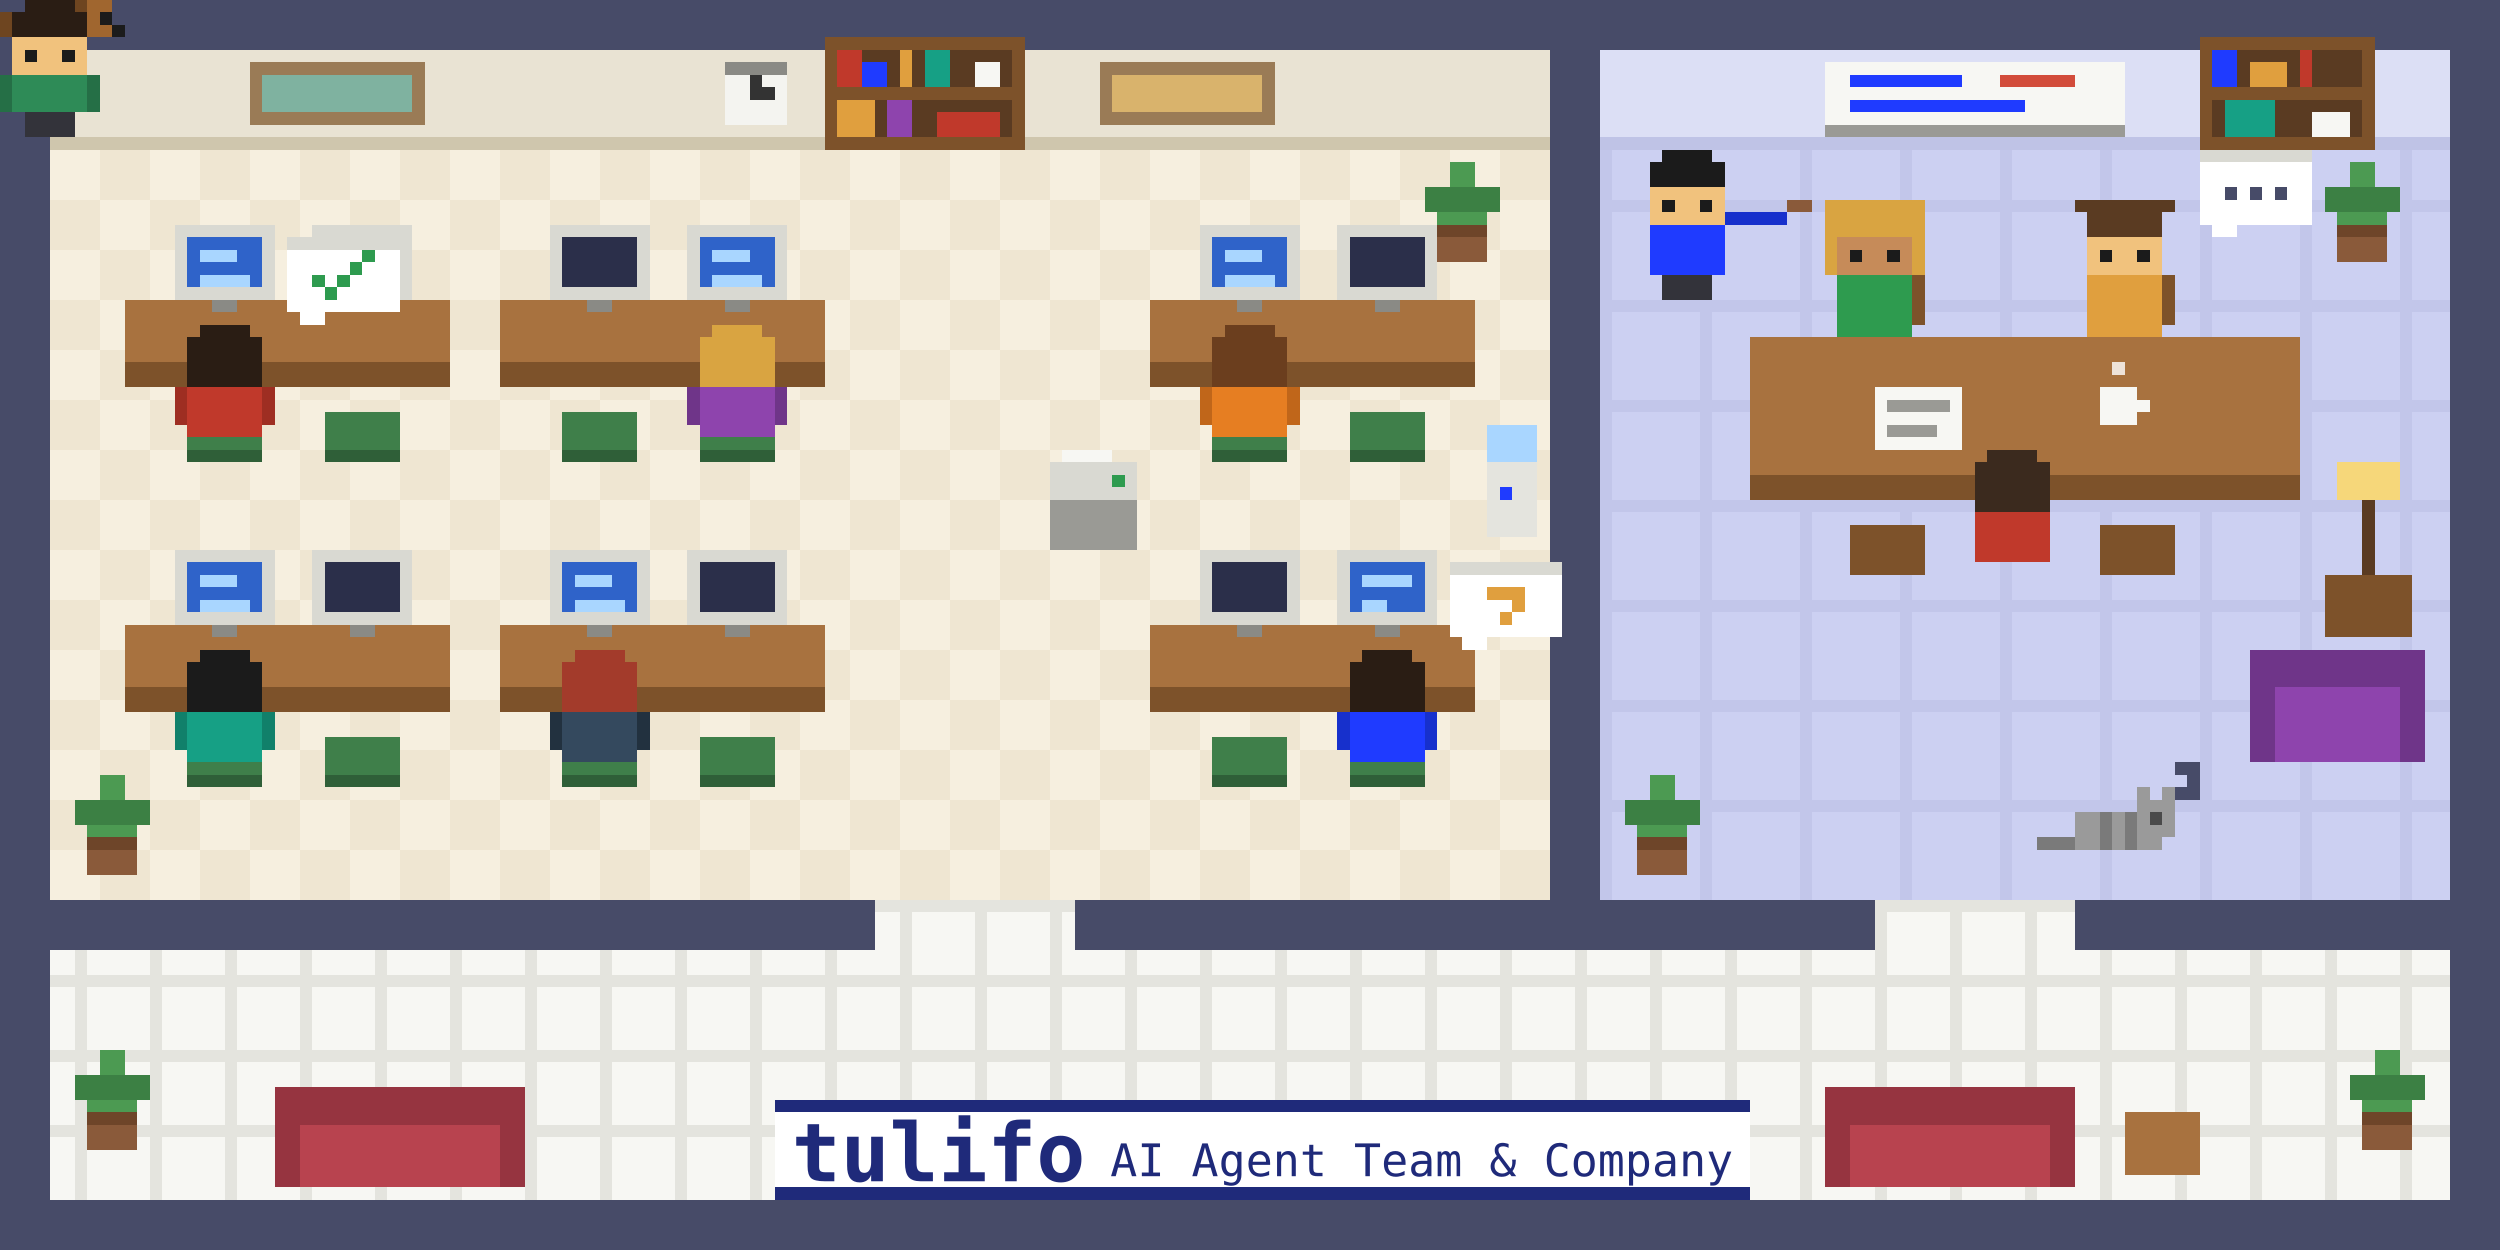
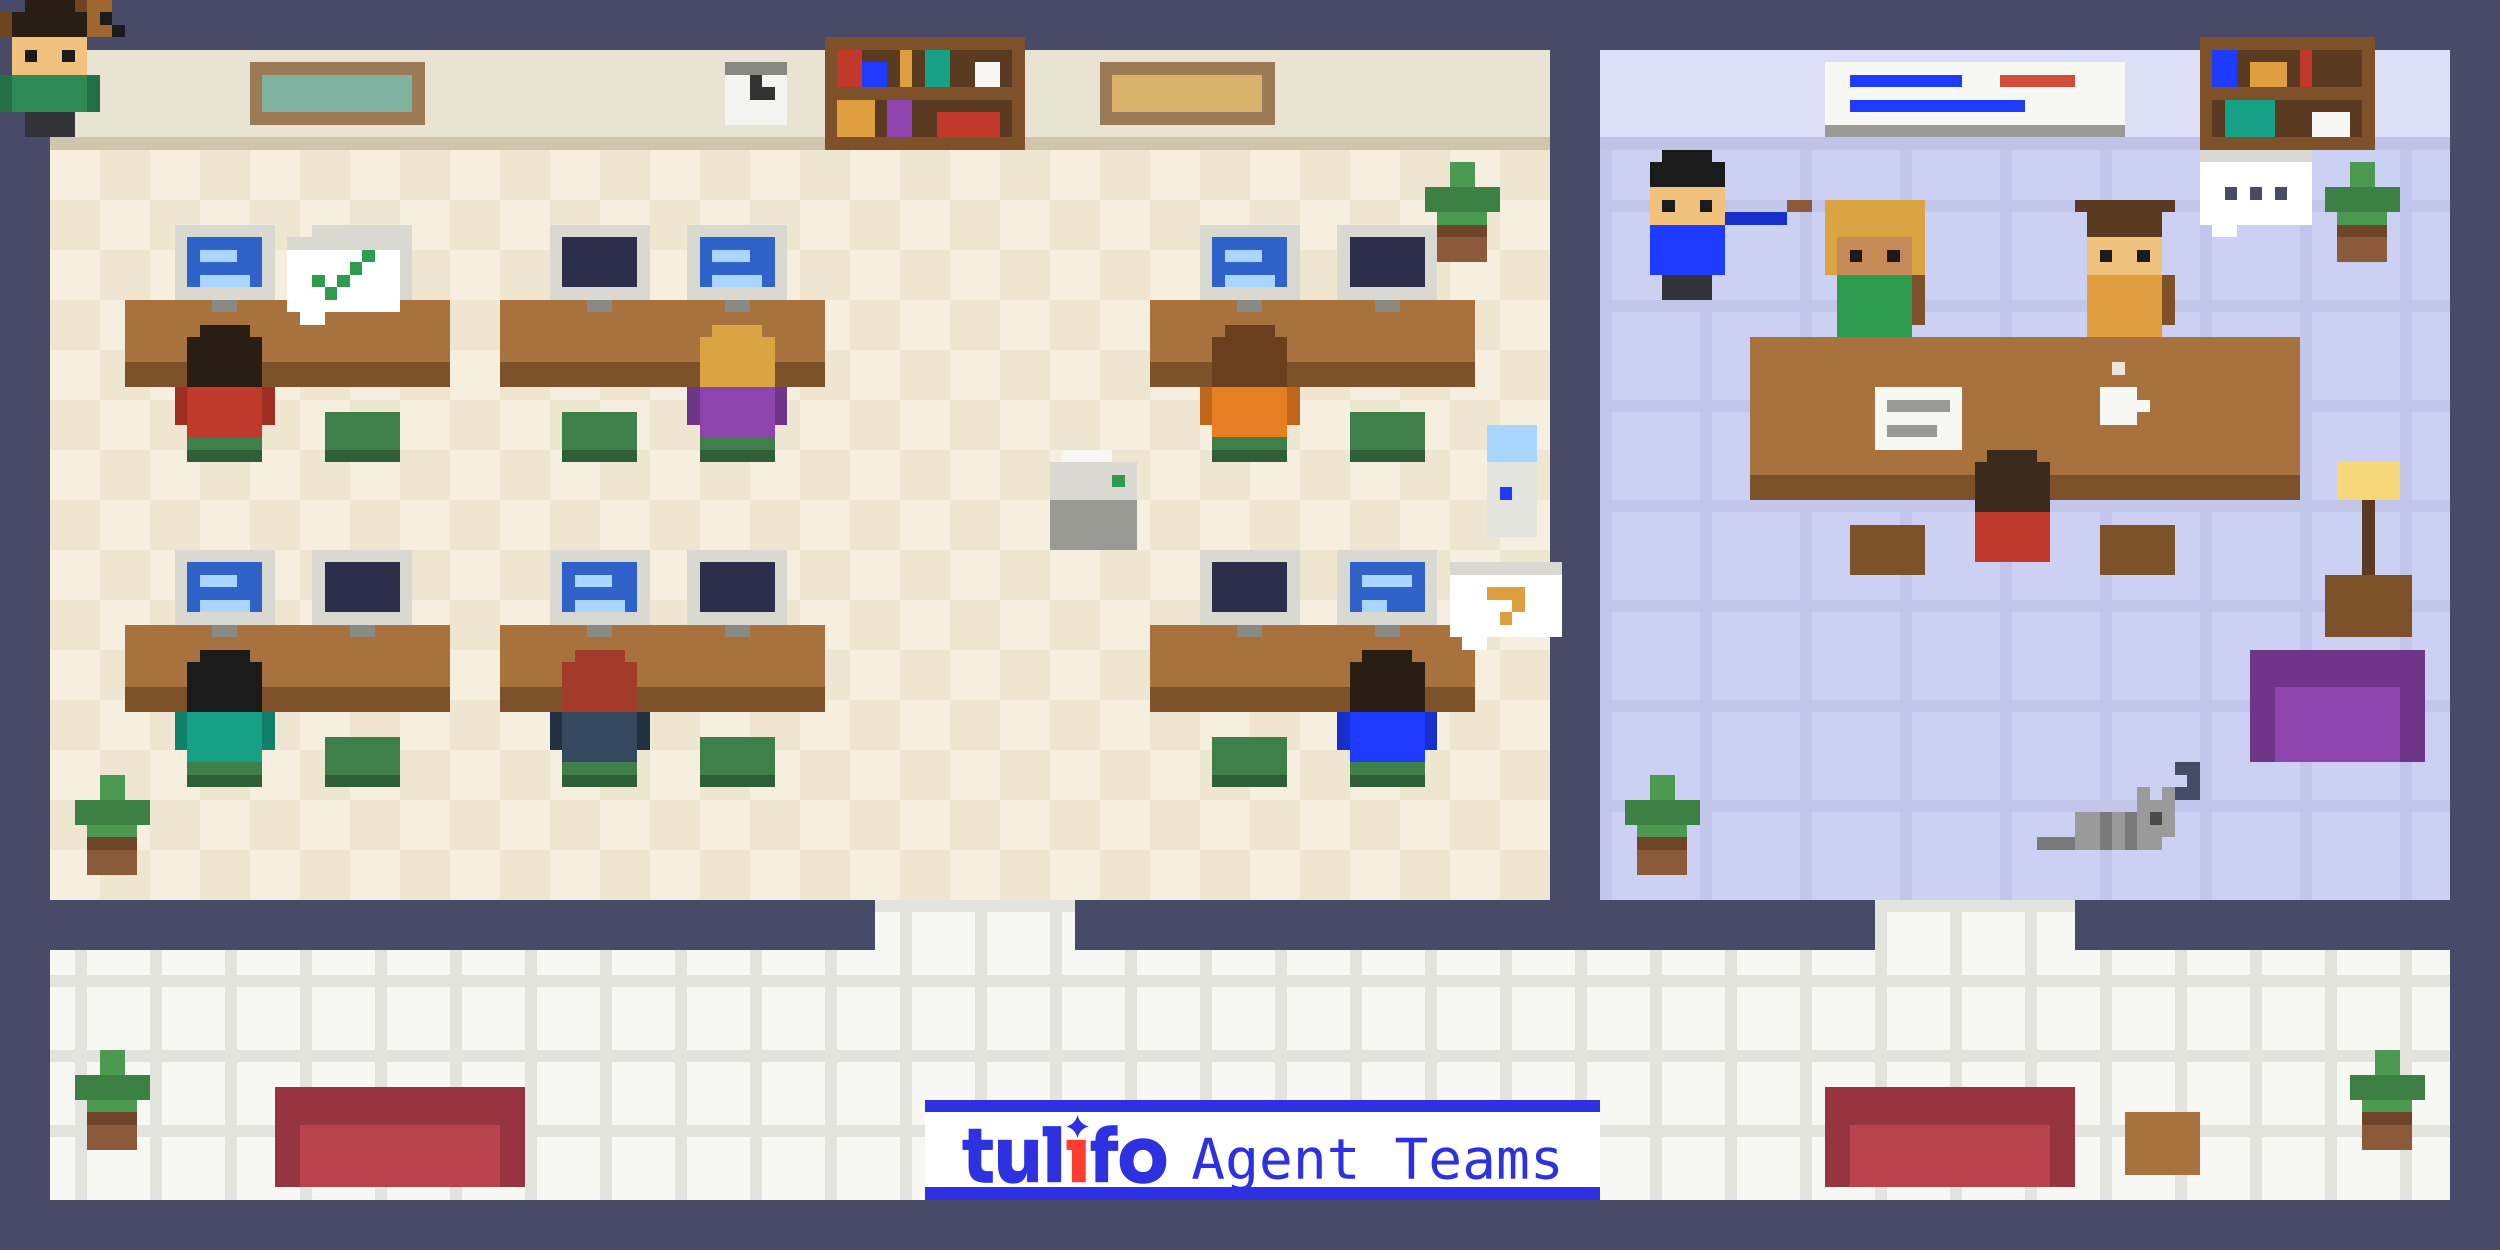
<svg xmlns="http://www.w3.org/2000/svg" viewBox="0 0 200 100" width="800" height="400" shape-rendering="crispEdges">
  <style>
    .arm-l { animation: type .5s steps(1) infinite; }
    .arm-r { animation: type .5s steps(1) -.25s infinite; }
    @keyframes type { 50% { transform: translateY(-1px); } }
    .code { animation: code 2.4s steps(1) infinite; }
    .code.b { animation-delay: -1.2s; }
    @keyframes code { 25% { transform: translateX(1px); } 50% { transform: translateX(-1px); } 75% { transform: translateX(2px); } }
    .walker { animation: walk 16s linear infinite; }
    @keyframes walk {
      0% { transform: translate(74px, 32px); }
      10% { transform: translate(74px, 76px); }
      34% { transform: translate(156px, 76px); }
      42%, 62% { transform: translate(156px, 50px); }
      70% { transform: translate(156px, 76px); }
      92% { transform: translate(74px, 76px); }
      100% { transform: translate(74px, 32px); }
    }
    .legs-a { animation: step .36s steps(1) infinite; }
    .legs-b { animation: step .36s steps(1) -.18s infinite; }
    @keyframes step { 50% { opacity: 0; } }
    .moving { animation: moving 16s steps(1) infinite; }
    .still { animation: still 16s steps(1) infinite; }
    @keyframes moving { 42% { visibility: hidden; } 62% { visibility: visible; } }
    @keyframes still { 0% { visibility: hidden; } 42% { visibility: visible; } 62% { visibility: hidden; } }
    .talk { animation: talk 16s steps(1) infinite; }
    @keyframes talk { 0% { opacity: 0; } 44% { opacity: 1; } 50% { opacity: 0; } 53% { opacity: 1; } 60% { opacity: 0; } }
    .wait { animation: wait 6s steps(1) infinite; }
    @keyframes wait { 0% { opacity: 0; } 60% { opacity: 1; } }
    .done { animation: done 9s steps(1) -4s infinite; }
    @keyframes done { 0% { opacity: 0; } 80% { opacity: 1; } }
    .steam { animation: steam 1.6s steps(1) infinite; }
    @keyframes steam { 50% { transform: translate(1px, -1px); } }
    .dog { animation: dog 12s linear infinite; }
    @keyframes dog { 0%, 100% { transform: translate(14px, 79px); } 50% { transform: translate(60px, 79px); } }
    .dog-face { transform-box: fill-box; transform-origin: center; animation: face 12s steps(1) infinite; }
    @keyframes face { 50% { transform: scaleX(-1); } }
    .wag { animation: step .3s steps(1) infinite; }
    .tail { transform-box: fill-box; transform-origin: right; animation: swish 3s steps(1) infinite; }
    @keyframes swish { 70% { transform: translateY(-1px); } 85% { transform: translateY(-2px); } }
    .zz { animation: zz 3s linear infinite; }
    .zz.b { animation-delay: -1.5s; }
    @keyframes zz { 0% { transform: translate(0, 0); opacity: 0; } 20% { opacity: 1; } 100% { transform: translate(2px, -6px); opacity: 0; } }
    .lamp { animation: lamp 4s steps(1) infinite; }
    @keyframes lamp { 90% { opacity: .6; } }
    @media (prefers-reduced-motion: reduce) {
      * { animation: none !important; }
      .walker { transform: translate(156px, 50px); }
      .moving { visibility: hidden; }
    }
  </style>
  <defs>
    <pattern id="tiles" width="8" height="8" patternUnits="userSpaceOnUse">
      <rect width="8" height="8" fill="#efe6d2" />
      <rect width="4" height="4" fill="#f6efdf" />
      <rect x="4" y="4" width="4" height="4" fill="#f6efdf" />
    </pattern>
    <pattern id="lilac" width="8" height="8" patternUnits="userSpaceOnUse">
      <rect width="8" height="8" fill="#ccd0f2" />
      <rect width="8" height="1" fill="#c2c6ea" />
      <rect width="1" height="8" fill="#c2c6ea" />
    </pattern>
    <pattern id="hall" width="6" height="6" patternUnits="userSpaceOnUse">
      <rect width="6" height="6" fill="#f7f7f3" />
      <rect width="6" height="1" fill="#e4e4de" />
      <rect width="1" height="6" fill="#e4e4de" />
    </pattern>
    <g id="desk">
      <rect x="0" y="6" width="26" height="6" fill="#a8723f" />
      <rect x="0" y="11" width="26" height="2" fill="#7d522a" />
      <rect x="4" y="0" width="8" height="6" fill="#d9d9d2" />
      <rect x="5" y="1" width="6" height="4" fill="#2b2f4a" />
      <rect x="7" y="6" width="2" height="1" fill="#8a8a85" />
      <rect x="15" y="0" width="8" height="6" fill="#d9d9d2" />
      <rect x="16" y="1" width="6" height="4" fill="#2b2f4a" />
      <rect x="18" y="6" width="2" height="1" fill="#8a8a85" />
      <rect x="5" y="15" width="6" height="4" fill="#3f7f4a" />
      <rect x="5" y="18" width="6" height="1" fill="#2f5f38" />
      <rect x="16" y="15" width="6" height="4" fill="#3f7f4a" />
      <rect x="16" y="18" width="6" height="1" fill="#2f5f38" />
    </g>
    <g id="plant">
      <rect x="2" y="0" width="2" height="2" fill="#4c9a52" />
      <rect x="0" y="2" width="6" height="2" fill="#3c8044" />
      <rect x="1" y="4" width="4" height="1" fill="#4c9a52" />
      <rect x="1" y="5" width="4" height="3" fill="#8a5a3a" />
      <rect x="1" y="5" width="4" height="1" fill="#6e4529" />
    </g>
    <g id="back-head">
      <rect x="2" y="0" width="4" height="1" />
      <rect x="1" y="1" width="6" height="4" />
    </g>
    <g id="bubble">
      <rect x="0" y="0" width="9" height="6" fill="#ffffff" />
      <rect x="1" y="6" width="2" height="1" fill="#ffffff" />
      <rect x="0" y="0" width="9" height="1" fill="#d9d9d2" />
    </g>
  </defs>
  <rect width="200" height="100" fill="#474b68" />
  <rect x="4" y="4" width="120" height="8" fill="#e9e3d3" />
  <rect x="4" y="11" width="120" height="1" fill="#cfc6ad" />
  <rect x="4" y="12" width="120" height="60" fill="url(#tiles)" />
  <rect x="128" y="4" width="68" height="8" fill="#dcdff5" />
  <rect x="128" y="11" width="68" height="1" fill="#bfc3e6" />
  <rect x="128" y="12" width="68" height="60" fill="url(#lilac)" />
  <rect x="4" y="76" width="192" height="20" fill="url(#hall)" />
  <rect x="70" y="72" width="16" height="4" fill="url(#hall)" />
  <rect x="150" y="72" width="16" height="4" fill="url(#hall)" />
  <rect x="58" y="5" width="5" height="5" fill="#f4f4f0" />
  <rect x="58" y="5" width="5" height="1" fill="#8a8a85" />
  <rect x="60" y="6" width="1" height="2" fill="#333" />
  <rect x="61" y="7" width="1" height="1" fill="#333" />
  <rect x="20" y="5" width="14" height="5" fill="#9a7b56" />
  <rect x="21" y="6" width="12" height="3" fill="#7fb2a0" />
  <rect x="88" y="5" width="14" height="5" fill="#9a7b56" />
  <rect x="89" y="6" width="12" height="3" fill="#d9b36c" />
  <rect x="146" y="5" width="24" height="6" fill="#f7f7f3" />
  <rect x="146" y="10" width="24" height="1" fill="#9a9a95" />
  <rect x="148" y="6" width="9" height="1" fill="#1f3bff" />
  <rect x="148" y="8" width="14" height="1" fill="#1f3bff" />
  <rect x="160" y="6" width="6" height="1" fill="#d24c3a" />
  <use href="#desk" x="10" y="18" />
  <use href="#desk" x="40" y="18" />
  <use href="#desk" x="92" y="18" />
  <use href="#desk" x="10" y="44" />
  <use href="#desk" x="40" y="44" />
  <use href="#desk" x="92" y="44" />
  <use href="#plant" x="114" y="13" />
  <use href="#plant" x="6" y="62" />
  <rect x="15" y="19" width="6" height="4" fill="#2f63c9" />
  <rect class="code" x="16" y="20" width="3" height="1" fill="#a9d6ff" />
  <rect class="code b" x="16" y="22" width="4" height="1" fill="#a9d6ff" />
  <g>
    <use href="#back-head" x="14" y="26" fill="#2a1d14" />
    <rect x="15" y="31" width="6" height="4" fill="#c0392b" />
    <rect class="arm-l" x="14" y="31" width="1" height="3" fill="#9e2e22" />
    <rect class="arm-r" x="21" y="31" width="1" height="3" fill="#9e2e22" />
  </g>
  <g class="done" transform="translate(23 19)">
    <use href="#bubble" />
    <rect x="5" y="2" width="1" height="1" fill="#2e9b4f" />
    <rect x="2" y="3" width="1" height="1" fill="#2e9b4f" />
    <rect x="3" y="4" width="1" height="1" fill="#2e9b4f" />
    <rect x="4" y="3" width="1" height="1" fill="#2e9b4f" />
    <rect x="6" y="1" width="1" height="1" fill="#2e9b4f" />
  </g>
  <rect x="108" y="45" width="6" height="4" fill="#2f63c9" />
  <rect class="code b" x="109" y="46" width="4" height="1" fill="#a9d6ff" />
  <rect class="code" x="109" y="48" width="2" height="1" fill="#a9d6ff" />
  <g>
    <use href="#back-head" x="107" y="52" fill="#2a1d14" />
    <rect x="108" y="57" width="6" height="4" fill="#1f3bff" />
    <rect class="arm-l" x="107" y="57" width="1" height="3" fill="#1730cc" />
    <rect class="arm-r" x="114" y="57" width="1" height="3" fill="#1730cc" />
  </g>
  <g class="wait" transform="translate(116 45)">
    <use href="#bubble" />
    <rect x="3" y="2" width="3" height="1" fill="#e09f3e" />
    <rect x="5" y="3" width="1" height="1" fill="#e09f3e" />
    <rect x="4" y="4" width="1" height="1" fill="#e09f3e" />
  </g>
  <rect x="56" y="19" width="6" height="4" fill="#2f63c9" />
  <rect class="code" x="57" y="20" width="3" height="1" fill="#a9d6ff" />
  <rect class="code b" x="57" y="22" width="4" height="1" fill="#a9d6ff" />
  <use href="#back-head" x="55" y="26" fill="#d9a441" />
  <rect x="56" y="31" width="6" height="4" fill="#8e44ad" />
  <rect class="arm-l" x="55" y="31" width="1" height="3" fill="#6f3589" />
  <rect class="arm-r" x="62" y="31" width="1" height="3" fill="#6f3589" />
  <rect x="97" y="19" width="6" height="4" fill="#2f63c9" />
  <rect class="code" x="98" y="20" width="3" height="1" fill="#a9d6ff" />
  <rect class="code b" x="98" y="22" width="4" height="1" fill="#a9d6ff" />
  <use href="#back-head" x="96" y="26" fill="#6b3e1e" />
  <rect x="97" y="31" width="6" height="4" fill="#e67e22" />
  <rect class="arm-l" x="96" y="31" width="1" height="3" fill="#c0661a" />
  <rect class="arm-r" x="103" y="31" width="1" height="3" fill="#c0661a" />
  <rect x="15" y="45" width="6" height="4" fill="#2f63c9" />
  <rect class="code" x="16" y="46" width="3" height="1" fill="#a9d6ff" />
  <rect class="code b" x="16" y="48" width="4" height="1" fill="#a9d6ff" />
  <use href="#back-head" x="14" y="52" fill="#1b1b1b" />
  <rect x="15" y="57" width="6" height="4" fill="#16a085" />
  <rect class="arm-l" x="14" y="57" width="1" height="3" fill="#11806a" />
  <rect class="arm-r" x="21" y="57" width="1" height="3" fill="#11806a" />
  <rect x="45" y="45" width="6" height="4" fill="#2f63c9" />
  <rect class="code" x="46" y="46" width="3" height="1" fill="#a9d6ff" />
  <rect class="code b" x="46" y="48" width="4" height="1" fill="#a9d6ff" />
  <use href="#back-head" x="44" y="52" fill="#a33b2b" />
  <rect x="45" y="57" width="6" height="4" fill="#34495e" />
  <rect class="arm-l" x="44" y="57" width="1" height="3" fill="#22313f" />
  <rect class="arm-r" x="51" y="57" width="1" height="3" fill="#22313f" />
  <rect x="66" y="3" width="16" height="9" fill="#7d522a" />
  <rect x="67" y="4" width="14" height="3" fill="#5a3b22" />
  <rect x="67" y="8" width="14" height="3" fill="#5a3b22" />
  <rect x="67" y="4" width="2" height="3" fill="#c0392b" />
  <rect x="69" y="5" width="2" height="2" fill="#1f3bff" />
  <rect x="72" y="4" width="1" height="3" fill="#e09f3e" />
  <rect x="74" y="4" width="2" height="3" fill="#16a085" />
  <rect x="78" y="5" width="2" height="2" fill="#f7f7f3" />
  <rect x="67" y="8" width="3" height="3" fill="#e09f3e" />
  <rect x="71" y="8" width="2" height="3" fill="#8e44ad" />
  <rect x="75" y="9" width="5" height="2" fill="#c0392b" />
  <rect x="119" y="34" width="4" height="3" fill="#a9d6ff" />
  <rect x="119" y="37" width="4" height="6" fill="#e4e4de" />
  <rect x="120" y="39" width="1" height="1" fill="#1f3bff" />
  <rect x="84" y="39" width="7" height="5" fill="#9a9a95" />
  <rect x="84" y="37" width="7" height="3" fill="#d9d9d2" />
  <rect x="85" y="36" width="4" height="1" fill="#f7f7f3" />
  <rect x="89" y="38" width="1" height="1" fill="#2e9b4f" />
  <rect x="148" y="22" width="6" height="4" fill="#7d522a" />
  <rect x="168" y="22" width="6" height="4" fill="#7d522a" />
  <g>
    <rect x="166" y="16" width="8" height="1" fill="#5a3b22" />
    <rect x="167" y="17" width="6" height="2" fill="#5a3b22" />
    <rect x="167" y="19" width="6" height="3" fill="#f1c27d" />
    <rect x="168" y="20" width="1" height="1" fill="#1b1b1b" />
    <rect x="171" y="20" width="1" height="1" fill="#1b1b1b" />
    <rect x="167" y="22" width="6" height="6" fill="#e09f3e" />
  </g>
  <rect x="148" y="42" width="6" height="4" fill="#7d522a" />
  <rect x="168" y="42" width="6" height="4" fill="#7d522a" />
  <g>
    <rect x="146" y="16" width="8" height="1" fill="#d9a441" />
    <rect x="147" y="17" width="6" height="2" fill="#d9a441" />
    <rect x="146" y="17" width="1" height="5" fill="#d9a441" />
    <rect x="153" y="17" width="1" height="5" fill="#d9a441" />
    <rect x="147" y="19" width="6" height="3" fill="#c68b59" />
    <rect x="148" y="20" width="1" height="1" fill="#1b1b1b" />
    <rect x="151" y="20" width="1" height="1" fill="#1b1b1b" />
    <rect x="147" y="22" width="6" height="6" fill="#2e9b4f" />
  </g>
  <rect x="140" y="27" width="44" height="12" fill="#a8723f" />
  <rect x="140" y="38" width="44" height="2" fill="#7d522a" />
  <rect x="150" y="31" width="7" height="5" fill="#f7f7f3" />
  <rect x="151" y="32" width="5" height="1" fill="#9a9a95" />
  <rect x="151" y="34" width="4" height="1" fill="#9a9a95" />
  <rect x="168" y="31" width="3" height="3" fill="#f7f7f3" />
  <rect x="171" y="32" width="1" height="1" fill="#f7f7f3" />
  <rect class="steam" x="169" y="29" width="1" height="1" fill="#ffffff" opacity=".8" />
  <use href="#back-head" x="157" y="36" fill="#3b2a1e" />
  <rect x="158" y="41" width="6" height="4" fill="#c0392b" />
  <g>
    <rect x="133" y="12" width="4" height="1" fill="#1b1b1b" />
    <rect x="132" y="13" width="6" height="2" fill="#1b1b1b" />
    <rect x="132" y="15" width="6" height="3" fill="#f1c27d" />
    <rect x="133" y="16" width="1" height="1" fill="#1b1b1b" />
    <rect x="136" y="16" width="1" height="1" fill="#1b1b1b" />
    <rect x="132" y="18" width="6" height="4" fill="#1f3bff" />
    <rect x="138" y="17" width="5" height="1" fill="#1730cc" />
    <rect x="143" y="16" width="2" height="1" fill="#8a5a3a" />
    <rect x="133" y="22" width="2" height="2" fill="#33333a" />
    <rect x="135" y="22" width="2" height="2" fill="#33333a" />
  </g>
  <rect x="176" y="3" width="14" height="9" fill="#7d522a" />
  <rect x="177" y="4" width="12" height="3" fill="#5a3b22" />
  <rect x="177" y="8" width="12" height="3" fill="#5a3b22" />
  <rect x="177" y="4" width="2" height="3" fill="#1f3bff" />
  <rect x="180" y="5" width="3" height="2" fill="#e09f3e" />
  <rect x="184" y="4" width="1" height="3" fill="#c0392b" />
  <rect x="178" y="8" width="4" height="3" fill="#16a085" />
  <rect x="185" y="9" width="3" height="2" fill="#f7f7f3" />
  <rect x="186" y="46" width="7" height="5" fill="#7d522a" />
  <rect x="189" y="40" width="1" height="6" fill="#5a3b22" />
  <rect class="lamp" x="187" y="37" width="5" height="3" fill="#f6d77a" />
  <rect x="180" y="52" width="14" height="9" fill="#8e44ad" />
  <rect x="180" y="52" width="14" height="3" fill="#6f3589" />
  <rect x="180" y="52" width="2" height="9" fill="#6f3589" />
  <rect x="192" y="52" width="2" height="9" fill="#6f3589" />
  <use href="#plant" x="186" y="13" />
  <use href="#plant" x="130" y="62" />
  <g class="talk" transform="translate(176 12)">
    <use href="#bubble" />
    <rect x="2" y="3" width="1" height="1" fill="#474b68" />
    <rect x="4" y="3" width="1" height="1" fill="#474b68" />
    <rect x="6" y="3" width="1" height="1" fill="#474b68" />
  </g>
  <rect x="22" y="87" width="20" height="8" fill="#b8434f" />
  <rect x="22" y="87" width="20" height="3" fill="#963440" />
  <rect x="22" y="87" width="2" height="8" fill="#963440" />
  <rect x="40" y="87" width="2" height="8" fill="#963440" />
  <rect x="146" y="87" width="20" height="8" fill="#b8434f" />
  <rect x="146" y="87" width="20" height="3" fill="#963440" />
  <rect x="146" y="87" width="2" height="8" fill="#963440" />
  <rect x="164" y="87" width="2" height="8" fill="#963440" />
  <rect x="170" y="89" width="6" height="5" fill="#a8723f" />
  <rect x="171" y="87" width="3" height="2" fill="#f7f7f3" />
-   <rect x="62" y="88" width="78" height="8" fill="#ffffff" />
-   <rect x="62" y="88" width="78" height="1" fill="#1f2a7a" />
-   <rect x="62" y="95" width="78" height="1" fill="#1f2a7a" />
-   <text x="101" y="94.5" text-anchor="middle" font-family="ui-monospace, Menlo, monospace" font-weight="700" font-size="6.5" fill="#1f2a7a" shape-rendering="auto">tulifo<tspan dx="2" font-size="3.6" font-weight="500" dy="-0.4">AI Agent Team &amp; Company</tspan>
-   </text>
+   <rect x="74" y="88" width="54" height="8" fill="#ffffff" />
+   <rect x="74" y="88" width="54" height="1" fill="#2E31E0" />
+   <rect x="74" y="95" width="54" height="1" fill="#2E31E0" />
+   <svg x="77" y="89.2" width="16.3" height="5.5" viewBox="0 0 80 27" shape-rendering="auto">
+     <path fill="#2E31E0" d="M9.669 26.638C7.884 26.638 6.461 26.417 5.4 25.974C4.339 25.532 3.57 24.798 3.094 23.772C2.618 22.746 2.38 21.359 2.38 19.609L2.41 5.4H7.408L7.378 19.76C7.378 20.504 7.572 21.072 7.958 21.464C8.345 21.856 8.905 22.052 9.639 22.052H11.9V26.638H9.669ZM0 13.726V9.744H11.9V13.726H0ZM19.784 26.94C17.92 26.94 16.477 26.321 15.456 25.084C14.434 23.848 13.923 21.952 13.923 19.398V9.744H19.338V19.549C19.338 20.293 19.556 20.896 19.993 21.359C20.429 21.821 21.014 22.052 21.748 22.052C22.482 22.052 23.077 21.821 23.533 21.359C23.989 20.896 24.217 20.273 24.217 19.488V9.744H29.632V26.397H25.348V19.398H25.645C25.645 21.107 25.432 22.52 25.006 23.636C24.579 24.753 23.949 25.582 23.116 26.125C22.283 26.668 21.252 26.94 20.022 26.94H19.784ZM33.321 26.397V4.374H38.736V26.397H33.321ZM31.476 8.356V4.374H38.736V8.356H31.476ZM52.183 26.397V9.804C52.183 7.854 52.738 6.401 53.849 5.445C54.96 4.49 56.606 4.012 58.788 4.012H60.9V8.055H58.669C58.193 8.055 57.826 8.185 57.568 8.447C57.31 8.708 57.181 9.08 57.181 9.563V26.397H52.183ZM50.338 14.088V10.106H61.138V14.088H50.338ZM70.867 27C69.419 27 68.129 26.779 66.999 26.336C65.868 25.894 64.911 25.28 64.128 24.496C63.344 23.712 62.749 22.807 62.343 21.781C61.936 20.755 61.733 19.659 61.733 18.493V17.769C61.733 16.562 61.946 15.436 62.373 14.39C62.799 13.344 63.409 12.429 64.202 11.645C64.996 10.86 65.958 10.247 67.088 9.804C68.219 9.362 69.478 9.141 70.867 9.141C72.275 9.141 73.539 9.362 74.66 9.804C75.78 10.247 76.737 10.86 77.531 11.645C78.324 12.429 78.934 13.344 79.36 14.39C79.787 15.436 80 16.562 80 17.769V18.493C80 19.659 79.797 20.755 79.39 21.781C78.984 22.807 78.388 23.712 77.605 24.496C76.822 25.28 75.865 25.894 74.734 26.336C73.604 26.779 72.314 27 70.867 27ZM70.867 22.415C71.7 22.415 72.389 22.233 72.934 21.872C73.48 21.509 73.891 21.002 74.169 20.348C74.447 19.694 74.585 18.955 74.585 18.131C74.585 17.266 74.442 16.507 74.154 15.853C73.866 15.199 73.445 14.682 72.889 14.299C72.334 13.917 71.66 13.726 70.867 13.726C70.073 13.726 69.399 13.917 68.843 14.299C68.288 14.682 67.867 15.199 67.579 15.853C67.291 16.507 67.148 17.266 67.148 18.131C67.148 18.955 67.287 19.694 67.564 20.348C67.842 21.002 68.258 21.509 68.814 21.872C69.369 22.233 70.053 22.415 70.867 22.415Z" />
+     <path fill="#FF3B2F" d="M42.961 26.397V9.744H48.375V26.397H42.961ZM40.878 13.726V9.744H48.375V13.726H40.878Z" />
+     <path fill="#2E31E0" d="M45.161 0.007C45.756 2.417 47.241 3.923 49.617 4.525C47.241 5.128 45.756 6.633 45.161 9.043C44.568 6.633 43.082 5.128 40.706 4.525C43.082 3.923 44.568 2.417 45.161 0.007Z" />
+   </svg>
+   <text x="95.3" y="94.3" font-family="ui-monospace, Menlo, monospace" font-weight="500" font-size="4.5" fill="#2E31E0" shape-rendering="auto">Agent Teams</text>
  <use href="#plant" x="188" y="84" />
  <use href="#plant" x="6" y="84" />
  <g transform="translate(166 64)">
    <rect class="tail" x="-3" y="3" width="3" height="1" fill="#7a7a7a" />
    <rect x="0" y="1" width="7" height="3" fill="#9a9a9a" />
    <rect x="2" y="1" width="1" height="3" fill="#7a7a7a" />
    <rect x="4" y="1" width="1" height="3" fill="#7a7a7a" />
    <rect x="5" y="0" width="3" height="3" fill="#9a9a9a" />
    <rect x="5" y="-1" width="1" height="1" fill="#9a9a9a" />
    <rect x="7" y="-1" width="1" height="1" fill="#9a9a9a" />
    <rect x="6" y="1" width="1" height="1" fill="#4a4a4a" />
    <g class="zz">
      <rect x="8" y="-3" width="2" height="1" fill="#474b68" />
      <rect x="9" y="-2" width="1" height="1" fill="#474b68" />
      <rect x="8" y="-1" width="2" height="1" fill="#474b68" />
    </g>
    <g class="zz b">
      <rect x="8" y="-3" width="2" height="1" fill="#474b68" />
      <rect x="9" y="-2" width="1" height="1" fill="#474b68" />
      <rect x="8" y="-1" width="2" height="1" fill="#474b68" />
    </g>
  </g>
  <g class="dog">
    <g class="dog-face">
      <rect x="1" y="2" width="6" height="2" fill="#a0662f" />
      <rect x="6" y="0" width="3" height="3" fill="#a0662f" />
      <rect x="6" y="0" width="1" height="2" fill="#6e4520" />
      <rect x="8" y="1" width="1" height="1" fill="#1b1b1b" />
      <rect x="9" y="2" width="1" height="1" fill="#1b1b1b" />
      <rect class="wag" x="0" y="1" width="1" height="2" fill="#6e4520" />
      <g class="legs-a">
        <rect x="1" y="4" width="1" height="2" fill="#6e4520" />
        <rect x="6" y="4" width="1" height="2" fill="#6e4520" />
      </g>
      <g class="legs-b">
        <rect x="2" y="4" width="1" height="2" fill="#6e4520" />
        <rect x="5" y="4" width="1" height="2" fill="#6e4520" />
      </g>
    </g>
  </g>
  <g class="walker">
    <rect x="2" y="0" width="4" height="1" fill="#2a1d14" />
    <rect x="1" y="1" width="6" height="2" fill="#2a1d14" />
    <rect x="1" y="3" width="6" height="3" fill="#f1c27d" />
    <rect x="2" y="4" width="1" height="1" fill="#1b1b1b" />
    <rect x="5" y="4" width="1" height="1" fill="#1b1b1b" />
    <rect x="1" y="6" width="6" height="3" fill="#2e8b57" />
    <rect x="0" y="6" width="1" height="3" fill="#256f46" />
    <rect x="7" y="6" width="1" height="3" fill="#256f46" />
    <g class="moving">
      <g class="legs-a">
        <rect x="2" y="9" width="2" height="2" fill="#33333a" />
        <rect x="4" y="9" width="2" height="1" fill="#33333a" />
      </g>
      <g class="legs-b">
        <rect x="2" y="9" width="2" height="1" fill="#33333a" />
        <rect x="4" y="9" width="2" height="2" fill="#33333a" />
      </g>
    </g>
    <g class="still">
      <rect x="2" y="9" width="2" height="2" fill="#33333a" />
      <rect x="4" y="9" width="2" height="2" fill="#33333a" />
    </g>
  </g>
</svg>
